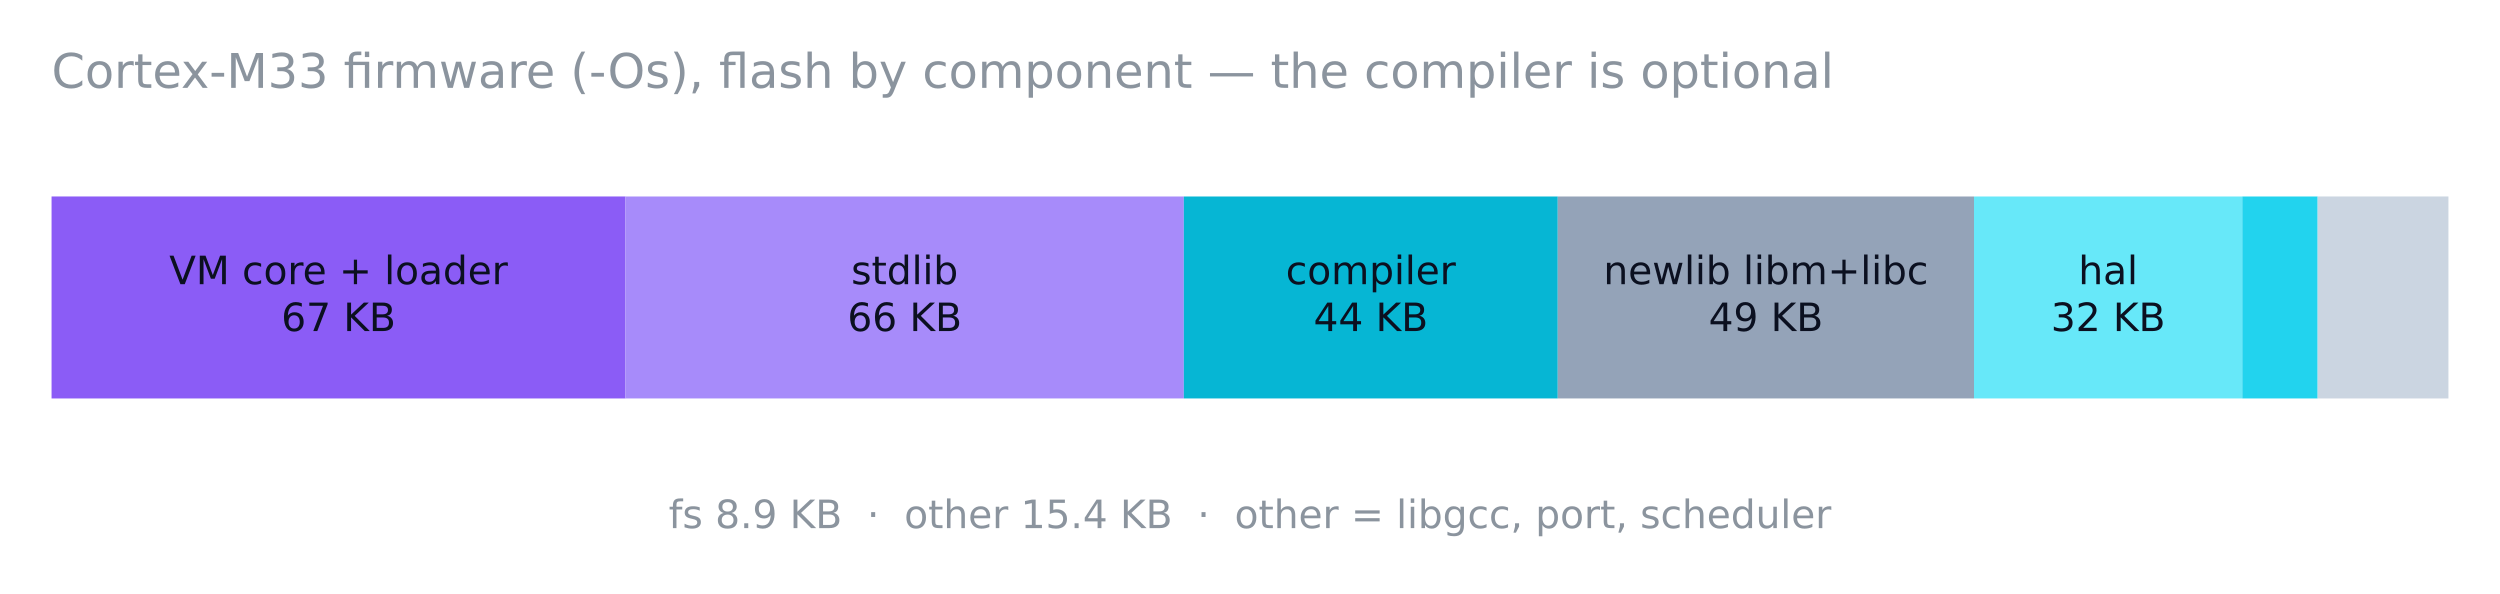
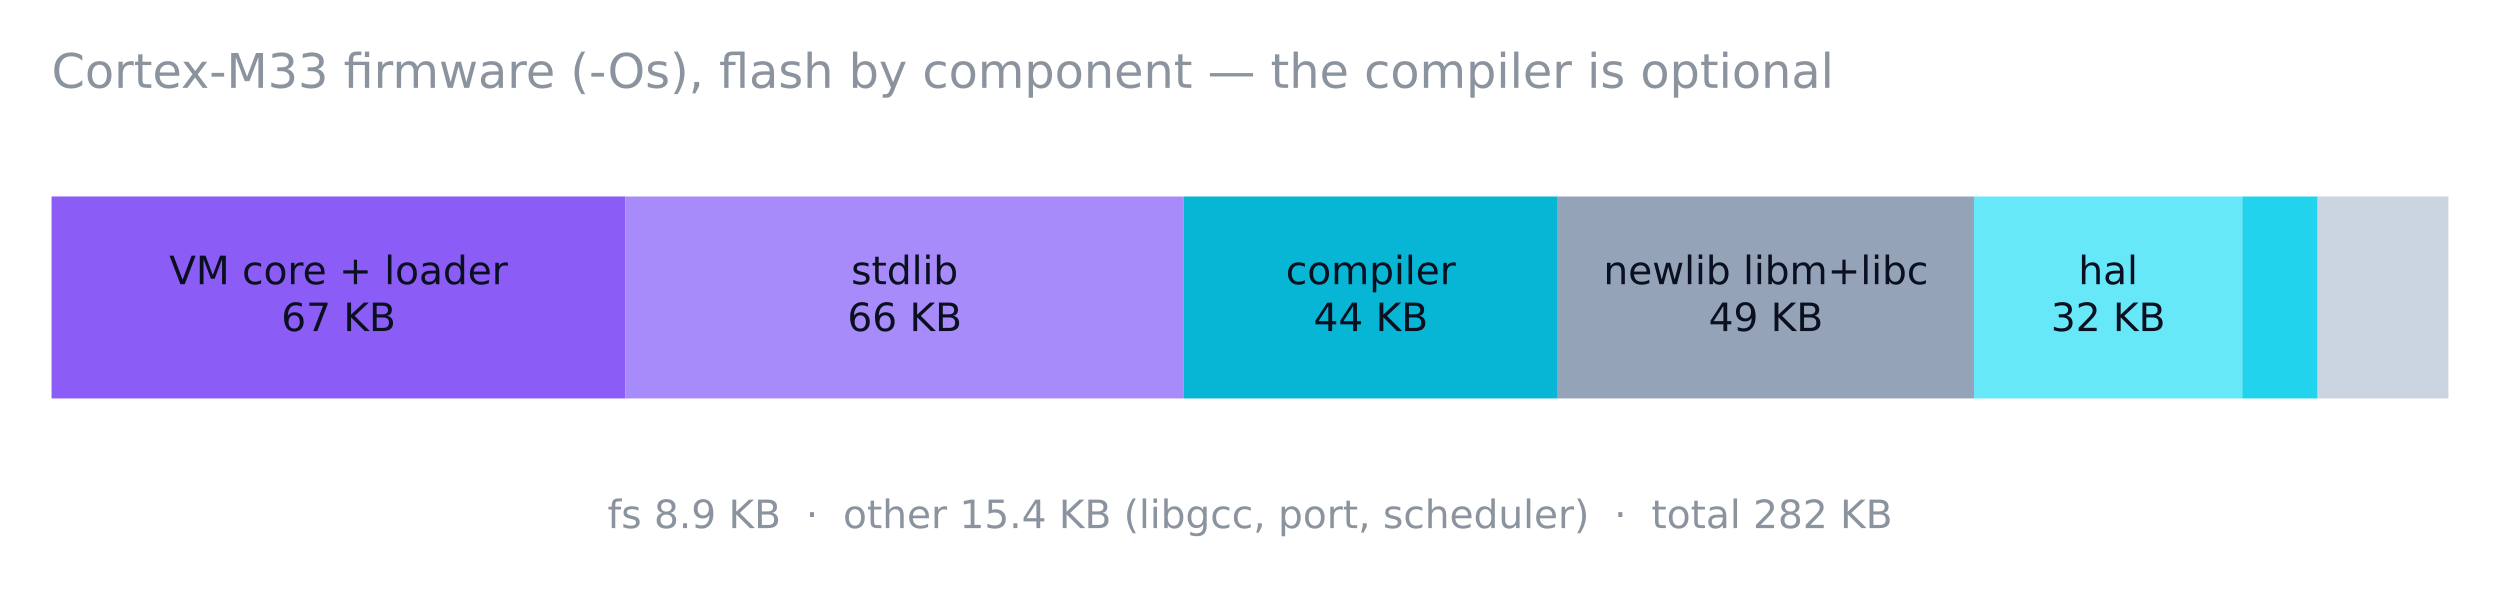
<svg xmlns="http://www.w3.org/2000/svg" xmlns:xlink="http://www.w3.org/1999/xlink" width="576pt" height="136.8pt" viewBox="0 0 576 136.8" version="1.1">
  <defs>
    <style type="text/css">*{stroke-linejoin: round; stroke-linecap: butt}</style>
  </defs>
  <g id="figure_1">
    <g id="patch_1">
      <path d="M 0 136.8  L 576 136.8  L 576 0  L 0 0  L 0 136.8  z " style="fill: none" />
    </g>
    <g id="axes_1">
      <g id="patch_2">
        <path d="M 11.88 110.838  L 564.12 110.838  L 564.12 26.237  L 11.88 26.237  L 11.88 110.838  z " style="fill: none" />
      </g>
      <g id="patch_3">
-         <path d="M 11.88 91.803  L 144.115 91.803  L 144.115 45.273  L 11.88 45.273  z " clip-path="url(#p2197cba59b)" style="fill: #8b5cf6" />
+         <path d="M 11.88 91.803  L 144.115 91.803  L 144.115 45.273  L 11.88 45.273  z " clip-path="url(#p94e95cafa4)" style="fill: #8b5cf6" />
      </g>
      <g id="patch_4">
-         <path d="M 144.115 91.803  L 272.755 91.803  L 272.755 45.273  L 144.115 45.273  z " clip-path="url(#p2197cba59b)" style="fill: #a78bfa" />
+         <path d="M 144.115 91.803  L 272.755 91.803  L 272.755 45.273  L 144.115 45.273  z " clip-path="url(#p94e95cafa4)" style="fill: #a78bfa" />
      </g>
      <g id="patch_5">
-         <path d="M 272.755 91.803  L 358.911 91.803  L 358.911 45.273  L 272.755 45.273  z " clip-path="url(#p2197cba59b)" style="fill: #06b6d4" />
+         <path d="M 272.755 91.803  L 358.911 91.803  L 358.911 45.273  L 272.755 45.273  z " clip-path="url(#p94e95cafa4)" style="fill: #06b6d4" />
      </g>
      <g id="patch_6">
-         <path d="M 358.911 91.803  L 454.809 91.803  L 454.809 45.273  L 358.911 45.273  z " clip-path="url(#p2197cba59b)" style="fill: #94a3b8" />
+         <path d="M 358.911 91.803  L 454.809 91.803  L 454.809 45.273  L 358.911 45.273  z " clip-path="url(#p94e95cafa4)" style="fill: #94a3b8" />
      </g>
      <g id="patch_7">
-         <path d="M 454.809 91.803  L 516.621 91.803  L 516.621 45.273  L 454.809 45.273  z " clip-path="url(#p2197cba59b)" style="fill: #67e8f9" />
+         <path d="M 454.809 91.803  L 516.621 91.803  L 516.621 45.273  L 454.809 45.273  z " clip-path="url(#p94e95cafa4)" style="fill: #67e8f9" />
      </g>
      <g id="patch_8">
-         <path d="M 516.621 91.803  L 533.988 91.803  L 533.988 45.273  L 516.621 45.273  z " clip-path="url(#p2197cba59b)" style="fill: #22d3ee" />
+         <path d="M 516.621 91.803  L 533.988 91.803  L 533.988 45.273  L 516.621 45.273  z " clip-path="url(#p94e95cafa4)" style="fill: #22d3ee" />
      </g>
      <g id="patch_9">
-         <path d="M 533.988 91.803  L 564.12 91.803  L 564.12 45.273  L 533.988 45.273  z " clip-path="url(#p2197cba59b)" style="fill: #cbd5e1" />
+         <path d="M 533.988 91.803  L 564.12 91.803  L 564.12 45.273  L 533.988 45.273  z " clip-path="url(#p94e95cafa4)" style="fill: #cbd5e1" />
      </g>
      <g id="matplotlib.axis_1">
        <g id="text_1">
-           <g style="fill: #8b949e" transform="translate(154.0645 121.6765) scale(0.09 -0.09)">
+           <g style="fill: #8b949e" transform="translate(139.9648 121.6765) scale(0.09 -0.09)">
            <defs>
              <path id="DejaVuSans-49" d="M 2375 4863  L 2375 4384  L 1825 4384  Q 1516 4384 1395 4259  Q 1275 4134 1275 3809  L 1275 3500  L 2222 3500  L 2222 3053  L 1275 3053  L 1275 0  L 697 0  L 697 3053  L 147 3053  L 147 3500  L 697 3500  L 697 3744  Q 697 4328 969 4595  Q 1241 4863 1831 4863  L 2375 4863  z " transform="scale(0.015625)" />
              <path id="DejaVuSans-56" d="M 2834 3397  L 2834 2853  Q 2591 2978 2328 3040  Q 2066 3103 1784 3103  Q 1356 3103 1142 2972  Q 928 2841 928 2578  Q 928 2378 1081 2264  Q 1234 2150 1697 2047  L 1894 2003  Q 2506 1872 2764 1633  Q 3022 1394 3022 966  Q 3022 478 2636 193  Q 2250 -91 1575 -91  Q 1294 -91 989 -36  Q 684 19 347 128  L 347 722  Q 666 556 975 473  Q 1284 391 1588 391  Q 1994 391 2212 530  Q 2431 669 2431 922  Q 2431 1156 2273 1281  Q 2116 1406 1581 1522  L 1381 1569  Q 847 1681 609 1914  Q 372 2147 372 2553  Q 372 3047 722 3315  Q 1072 3584 1716 3584  Q 2034 3584 2315 3537  Q 2597 3491 2834 3397  z " transform="scale(0.015625)" />
              <path id="DejaVuSans-3" transform="scale(0.015625)" />
              <path id="DejaVuSans-1b" d="M 2034 2216  Q 1584 2216 1326 1975  Q 1069 1734 1069 1313  Q 1069 891 1326 650  Q 1584 409 2034 409  Q 2484 409 2743 651  Q 3003 894 3003 1313  Q 3003 1734 2745 1975  Q 2488 2216 2034 2216  z M 1403 2484  Q 997 2584 770 2862  Q 544 3141 544 3541  Q 544 4100 942 4425  Q 1341 4750 2034 4750  Q 2731 4750 3128 4425  Q 3525 4100 3525 3541  Q 3525 3141 3298 2862  Q 3072 2584 2669 2484  Q 3125 2378 3379 2068  Q 3634 1759 3634 1313  Q 3634 634 3220 271  Q 2806 -91 2034 -91  Q 1263 -91 848 271  Q 434 634 434 1313  Q 434 1759 690 2068  Q 947 2378 1403 2484  z M 1172 3481  Q 1172 3119 1398 2916  Q 1625 2713 2034 2713  Q 2441 2713 2670 2916  Q 2900 3119 2900 3481  Q 2900 3844 2670 4047  Q 2441 4250 2034 4250  Q 1625 4250 1398 4047  Q 1172 3844 1172 3481  z " transform="scale(0.015625)" />
              <path id="DejaVuSans-11" d="M 684 794  L 1344 794  L 1344 0  L 684 0  L 684 794  z " transform="scale(0.015625)" />
              <path id="DejaVuSans-1c" d="M 703 97  L 703 672  Q 941 559 1184 500  Q 1428 441 1663 441  Q 2288 441 2617 861  Q 2947 1281 2994 2138  Q 2813 1869 2534 1725  Q 2256 1581 1919 1581  Q 1219 1581 811 2004  Q 403 2428 403 3163  Q 403 3881 828 4315  Q 1253 4750 1959 4750  Q 2769 4750 3195 4129  Q 3622 3509 3622 2328  Q 3622 1225 3098 567  Q 2575 -91 1691 -91  Q 1453 -91 1209 -44  Q 966 3 703 97  z M 1959 2075  Q 2384 2075 2632 2365  Q 2881 2656 2881 3163  Q 2881 3666 2632 3958  Q 2384 4250 1959 4250  Q 1534 4250 1286 3958  Q 1038 3666 1038 3163  Q 1038 2656 1286 2365  Q 1534 2075 1959 2075  z " transform="scale(0.015625)" />
              <path id="DejaVuSans-2e" d="M 628 4666  L 1259 4666  L 1259 2694  L 3353 4666  L 4166 4666  L 1850 2491  L 4331 0  L 3500 0  L 1259 2247  L 1259 0  L 628 0  L 628 4666  z " transform="scale(0.015625)" />
              <path id="DejaVuSans-25" d="M 1259 2228  L 1259 519  L 2272 519  Q 2781 519 3026 730  Q 3272 941 3272 1375  Q 3272 1813 3026 2020  Q 2781 2228 2272 2228  L 1259 2228  z M 1259 4147  L 1259 2741  L 2194 2741  Q 2656 2741 2882 2914  Q 3109 3088 3109 3444  Q 3109 3797 2882 3972  Q 2656 4147 2194 4147  L 1259 4147  z M 628 4666  L 2241 4666  Q 2963 4666 3353 4366  Q 3744 4066 3744 3513  Q 3744 3084 3544 2831  Q 3344 2578 2956 2516  Q 3422 2416 3680 2098  Q 3938 1781 3938 1306  Q 3938 681 3513 340  Q 3088 0 2303 0  L 628 0  L 628 4666  z " transform="scale(0.015625)" />
              <path id="DejaVuSans-79" d="M 684 2619  L 1344 2619  L 1344 1825  L 684 1825  L 684 2619  z " transform="scale(0.015625)" />
              <path id="DejaVuSans-52" d="M 1959 3097  Q 1497 3097 1228 2736  Q 959 2375 959 1747  Q 959 1119 1226 758  Q 1494 397 1959 397  Q 2419 397 2687 759  Q 2956 1122 2956 1747  Q 2956 2369 2687 2733  Q 2419 3097 1959 3097  z M 1959 3584  Q 2709 3584 3137 3096  Q 3566 2609 3566 1747  Q 3566 888 3137 398  Q 2709 -91 1959 -91  Q 1206 -91 779 398  Q 353 888 353 1747  Q 353 2609 779 3096  Q 1206 3584 1959 3584  z " transform="scale(0.015625)" />
              <path id="DejaVuSans-57" d="M 1172 4494  L 1172 3500  L 2356 3500  L 2356 3053  L 1172 3053  L 1172 1153  Q 1172 725 1289 603  Q 1406 481 1766 481  L 2356 481  L 2356 0  L 1766 0  Q 1100 0 847 248  Q 594 497 594 1153  L 594 3053  L 172 3053  L 172 3500  L 594 3500  L 594 4494  L 1172 4494  z " transform="scale(0.015625)" />
              <path id="DejaVuSans-4b" d="M 3513 2113  L 3513 0  L 2938 0  L 2938 2094  Q 2938 2591 2744 2837  Q 2550 3084 2163 3084  Q 1697 3084 1428 2787  Q 1159 2491 1159 1978  L 1159 0  L 581 0  L 581 4863  L 1159 4863  L 1159 2956  Q 1366 3272 1645 3428  Q 1925 3584 2291 3584  Q 2894 3584 3203 3211  Q 3513 2838 3513 2113  z " transform="scale(0.015625)" />
              <path id="DejaVuSans-48" d="M 3597 1894  L 3597 1613  L 953 1613  Q 991 1019 1311 708  Q 1631 397 2203 397  Q 2534 397 2845 478  Q 3156 559 3463 722  L 3463 178  Q 3153 47 2828 -22  Q 2503 -91 2169 -91  Q 1331 -91 842 396  Q 353 884 353 1716  Q 353 2575 817 3079  Q 1281 3584 2069 3584  Q 2775 3584 3186 3129  Q 3597 2675 3597 1894  z M 3022 2063  Q 3016 2534 2758 2815  Q 2500 3097 2075 3097  Q 1594 3097 1305 2825  Q 1016 2553 972 2059  L 3022 2063  z " transform="scale(0.015625)" />
              <path id="DejaVuSans-55" d="M 2631 2963  Q 2534 3019 2420 3045  Q 2306 3072 2169 3072  Q 1681 3072 1420 2755  Q 1159 2438 1159 1844  L 1159 0  L 581 0  L 581 3500  L 1159 3500  L 1159 2956  Q 1341 3275 1631 3429  Q 1922 3584 2338 3584  Q 2397 3584 2469 3576  Q 2541 3569 2628 3553  L 2631 2963  z " transform="scale(0.015625)" />
              <path id="DejaVuSans-14" d="M 794 531  L 1825 531  L 1825 4091  L 703 3866  L 703 4441  L 1819 4666  L 2450 4666  L 2450 531  L 3481 531  L 3481 0  L 794 0  L 794 531  z " transform="scale(0.015625)" />
              <path id="DejaVuSans-18" d="M 691 4666  L 3169 4666  L 3169 4134  L 1269 4134  L 1269 2991  Q 1406 3038 1543 3061  Q 1681 3084 1819 3084  Q 2600 3084 3056 2656  Q 3513 2228 3513 1497  Q 3513 744 3044 326  Q 2575 -91 1722 -91  Q 1428 -91 1123 -41  Q 819 9 494 109  L 494 744  Q 775 591 1075 516  Q 1375 441 1709 441  Q 2250 441 2565 725  Q 2881 1009 2881 1497  Q 2881 1984 2565 2268  Q 2250 2553 1709 2553  Q 1456 2553 1204 2497  Q 953 2441 691 2322  L 691 4666  z " transform="scale(0.015625)" />
              <path id="DejaVuSans-17" d="M 2419 4116  L 825 1625  L 2419 1625  L 2419 4116  z M 2253 4666  L 3047 4666  L 3047 1625  L 3713 1625  L 3713 1100  L 3047 1100  L 3047 0  L 2419 0  L 2419 1100  L 313 1100  L 313 1709  L 2253 4666  z " transform="scale(0.015625)" />
-               <path id="DejaVuSans-20" d="M 678 2906  L 4684 2906  L 4684 2381  L 678 2381  L 678 2906  z M 678 1631  L 4684 1631  L 4684 1100  L 678 1100  L 678 1631  z " transform="scale(0.015625)" />
+               <path id="DejaVuSans-b" d="M 1984 4856  Q 1566 4138 1362 3434  Q 1159 2731 1159 2009  Q 1159 1288 1364 580  Q 1569 -128 1984 -844  L 1484 -844  Q 1016 -109 783 600  Q 550 1309 550 2009  Q 550 2706 781 3412  Q 1013 4119 1484 4856  L 1984 4856  z " transform="scale(0.015625)" />
              <path id="DejaVuSans-4f" d="M 603 4863  L 1178 4863  L 1178 0  L 603 0  L 603 4863  z " transform="scale(0.015625)" />
              <path id="DejaVuSans-4c" d="M 603 3500  L 1178 3500  L 1178 0  L 603 0  L 603 3500  z M 603 4863  L 1178 4863  L 1178 4134  L 603 4134  L 603 4863  z " transform="scale(0.015625)" />
              <path id="DejaVuSans-45" d="M 3116 1747  Q 3116 2381 2855 2742  Q 2594 3103 2138 3103  Q 1681 3103 1420 2742  Q 1159 2381 1159 1747  Q 1159 1113 1420 752  Q 1681 391 2138 391  Q 2594 391 2855 752  Q 3116 1113 3116 1747  z M 1159 2969  Q 1341 3281 1617 3432  Q 1894 3584 2278 3584  Q 2916 3584 3314 3078  Q 3713 2572 3713 1747  Q 3713 922 3314 415  Q 2916 -91 2278 -91  Q 1894 -91 1617 61  Q 1341 213 1159 525  L 1159 0  L 581 0  L 581 4863  L 1159 4863  L 1159 2969  z " transform="scale(0.015625)" />
              <path id="DejaVuSans-4a" d="M 2906 1791  Q 2906 2416 2648 2759  Q 2391 3103 1925 3103  Q 1463 3103 1205 2759  Q 947 2416 947 1791  Q 947 1169 1205 825  Q 1463 481 1925 481  Q 2391 481 2648 825  Q 2906 1169 2906 1791  z M 3481 434  Q 3481 -459 3084 -895  Q 2688 -1331 1869 -1331  Q 1566 -1331 1297 -1286  Q 1028 -1241 775 -1147  L 775 -588  Q 1028 -725 1275 -790  Q 1522 -856 1778 -856  Q 2344 -856 2625 -561  Q 2906 -266 2906 331  L 2906 616  Q 2728 306 2450 153  Q 2172 0 1784 0  Q 1141 0 747 490  Q 353 981 353 1791  Q 353 2603 747 3093  Q 1141 3584 1784 3584  Q 2172 3584 2450 3431  Q 2728 3278 2906 2969  L 2906 3500  L 3481 3500  L 3481 434  z " transform="scale(0.015625)" />
              <path id="DejaVuSans-46" d="M 3122 3366  L 3122 2828  Q 2878 2963 2633 3030  Q 2388 3097 2138 3097  Q 1578 3097 1268 2742  Q 959 2388 959 1747  Q 959 1106 1268 751  Q 1578 397 2138 397  Q 2388 397 2633 464  Q 2878 531 3122 666  L 3122 134  Q 2881 22 2623 -34  Q 2366 -91 2075 -91  Q 1284 -91 818 406  Q 353 903 353 1747  Q 353 2603 823 3093  Q 1294 3584 2113 3584  Q 2378 3584 2631 3529  Q 2884 3475 3122 3366  z " transform="scale(0.015625)" />
              <path id="DejaVuSans-f" d="M 750 794  L 1409 794  L 1409 256  L 897 -744  L 494 -744  L 750 256  L 750 794  z " transform="scale(0.015625)" />
              <path id="DejaVuSans-53" d="M 1159 525  L 1159 -1331  L 581 -1331  L 581 3500  L 1159 3500  L 1159 2969  Q 1341 3281 1617 3432  Q 1894 3584 2278 3584  Q 2916 3584 3314 3078  Q 3713 2572 3713 1747  Q 3713 922 3314 415  Q 2916 -91 2278 -91  Q 1894 -91 1617 61  Q 1341 213 1159 525  z M 3116 1747  Q 3116 2381 2855 2742  Q 2594 3103 2138 3103  Q 1681 3103 1420 2742  Q 1159 2381 1159 1747  Q 1159 1113 1420 752  Q 1681 391 2138 391  Q 2594 391 2855 752  Q 3116 1113 3116 1747  z " transform="scale(0.015625)" />
              <path id="DejaVuSans-47" d="M 2906 2969  L 2906 4863  L 3481 4863  L 3481 0  L 2906 0  L 2906 525  Q 2725 213 2448 61  Q 2172 -91 1784 -91  Q 1150 -91 751 415  Q 353 922 353 1747  Q 353 2572 751 3078  Q 1150 3584 1784 3584  Q 2172 3584 2448 3432  Q 2725 3281 2906 2969  z M 947 1747  Q 947 1113 1208 752  Q 1469 391 1925 391  Q 2381 391 2643 752  Q 2906 1113 2906 1747  Q 2906 2381 2643 2742  Q 2381 3103 1925 3103  Q 1469 3103 1208 2742  Q 947 2381 947 1747  z " transform="scale(0.015625)" />
              <path id="DejaVuSans-58" d="M 544 1381  L 544 3500  L 1119 3500  L 1119 1403  Q 1119 906 1312 657  Q 1506 409 1894 409  Q 2359 409 2629 706  Q 2900 1003 2900 1516  L 2900 3500  L 3475 3500  L 3475 0  L 2900 0  L 2900 538  Q 2691 219 2414 64  Q 2138 -91 1772 -91  Q 1169 -91 856 284  Q 544 659 544 1381  z M 1991 3584  L 1991 3584  z " transform="scale(0.015625)" />
+               <path id="DejaVuSans-c" d="M 513 4856  L 1013 4856  Q 1481 4119 1714 3412  Q 1947 2706 1947 2009  Q 1947 1309 1714 600  Q 1481 -109 1013 -844  L 513 -844  Q 928 -128 1133 580  Q 1338 1288 1338 2009  Q 1338 2731 1133 3434  Q 928 4138 513 4856  z " transform="scale(0.015625)" />
+               <path id="DejaVuSans-44" d="M 2194 1759  Q 1497 1759 1228 1600  Q 959 1441 959 1056  Q 959 750 1161 570  Q 1363 391 1709 391  Q 2188 391 2477 730  Q 2766 1069 2766 1631  L 2766 1759  L 2194 1759  z M 3341 1997  L 3341 0  L 2766 0  L 2766 531  Q 2569 213 2275 61  Q 1981 -91 1556 -91  Q 1019 -91 701 211  Q 384 513 384 1019  Q 384 1609 779 1909  Q 1175 2209 1959 2209  L 2766 2209  L 2766 2266  Q 2766 2663 2505 2880  Q 2244 3097 1772 3097  Q 1472 3097 1187 3025  Q 903 2953 641 2809  L 641 3341  Q 956 3463 1253 3523  Q 1550 3584 1831 3584  Q 2591 3584 2966 3190  Q 3341 2797 3341 1997  z " transform="scale(0.015625)" />
+               <path id="DejaVuSans-15" d="M 1228 531  L 3431 531  L 3431 0  L 469 0  L 469 531  Q 828 903 1448 1529  Q 2069 2156 2228 2338  Q 2531 2678 2651 2914  Q 2772 3150 2772 3378  Q 2772 3750 2511 3984  Q 2250 4219 1831 4219  Q 1534 4219 1204 4116  Q 875 4013 500 3803  L 500 4441  Q 881 4594 1212 4672  Q 1544 4750 1819 4750  Q 2544 4750 2975 4387  Q 3406 4025 3406 3419  Q 3406 3131 3298 2873  Q 3191 2616 2906 2266  Q 2828 2175 2409 1742  Q 1991 1309 1228 531  z " transform="scale(0.015625)" />
            </defs>
            <use xlink:href="#DejaVuSans-49" />
            <use xlink:href="#DejaVuSans-56" transform="translate(35.20312 0)" />
            <use xlink:href="#DejaVuSans-3" transform="translate(87.29688 0)" />
            <use xlink:href="#DejaVuSans-1b" transform="translate(119.0781 0)" />
            <use xlink:href="#DejaVuSans-11" transform="translate(182.7031 0)" />
            <use xlink:href="#DejaVuSans-1c" transform="translate(214.4844 0)" />
            <use xlink:href="#DejaVuSans-3" transform="translate(278.1094 0)" />
            <use xlink:href="#DejaVuSans-2e" transform="translate(309.8906 0)" />
            <use xlink:href="#DejaVuSans-25" transform="translate(375.4688 0)" />
            <use xlink:href="#DejaVuSans-3" transform="translate(444.0781 0)" />
            <use xlink:href="#DejaVuSans-3" transform="translate(475.8594 0)" />
            <use xlink:href="#DejaVuSans-79" transform="translate(507.6406 0)" />
            <use xlink:href="#DejaVuSans-3" transform="translate(539.4219 0)" />
            <use xlink:href="#DejaVuSans-3" transform="translate(571.2031 0)" />
            <use xlink:href="#DejaVuSans-52" transform="translate(602.9844 0)" />
            <use xlink:href="#DejaVuSans-57" transform="translate(664.1719 0)" />
            <use xlink:href="#DejaVuSans-4b" transform="translate(703.375 0)" />
            <use xlink:href="#DejaVuSans-48" transform="translate(766.75 0)" />
            <use xlink:href="#DejaVuSans-55" transform="translate(828.2812 0)" />
            <use xlink:href="#DejaVuSans-3" transform="translate(869.3906 0)" />
            <use xlink:href="#DejaVuSans-14" transform="translate(901.1719 0)" />
            <use xlink:href="#DejaVuSans-18" transform="translate(964.7969 0)" />
            <use xlink:href="#DejaVuSans-11" transform="translate(1028.422 0)" />
            <use xlink:href="#DejaVuSans-17" transform="translate(1060.203 0)" />
            <use xlink:href="#DejaVuSans-3" transform="translate(1123.828 0)" />
            <use xlink:href="#DejaVuSans-2e" transform="translate(1155.609 0)" />
            <use xlink:href="#DejaVuSans-25" transform="translate(1221.188 0)" />
            <use xlink:href="#DejaVuSans-3" transform="translate(1289.797 0)" />
-             <use xlink:href="#DejaVuSans-3" transform="translate(1321.578 0)" />
-             <use xlink:href="#DejaVuSans-79" transform="translate(1353.359 0)" />
-             <use xlink:href="#DejaVuSans-3" transform="translate(1385.141 0)" />
-             <use xlink:href="#DejaVuSans-3" transform="translate(1416.922 0)" />
-             <use xlink:href="#DejaVuSans-52" transform="translate(1448.703 0)" />
-             <use xlink:href="#DejaVuSans-57" transform="translate(1509.891 0)" />
-             <use xlink:href="#DejaVuSans-4b" transform="translate(1549.094 0)" />
-             <use xlink:href="#DejaVuSans-48" transform="translate(1612.469 0)" />
-             <use xlink:href="#DejaVuSans-55" transform="translate(1674 0)" />
-             <use xlink:href="#DejaVuSans-3" transform="translate(1715.109 0)" />
-             <use xlink:href="#DejaVuSans-20" transform="translate(1746.891 0)" />
-             <use xlink:href="#DejaVuSans-3" transform="translate(1830.688 0)" />
-             <use xlink:href="#DejaVuSans-4f" transform="translate(1862.469 0)" />
-             <use xlink:href="#DejaVuSans-4c" transform="translate(1890.25 0)" />
-             <use xlink:href="#DejaVuSans-45" transform="translate(1918.031 0)" />
-             <use xlink:href="#DejaVuSans-4a" transform="translate(1981.516 0)" />
-             <use xlink:href="#DejaVuSans-46" transform="translate(2045 0)" />
-             <use xlink:href="#DejaVuSans-46" transform="translate(2099.984 0)" />
-             <use xlink:href="#DejaVuSans-f" transform="translate(2154.969 0)" />
-             <use xlink:href="#DejaVuSans-3" transform="translate(2186.75 0)" />
-             <use xlink:href="#DejaVuSans-53" transform="translate(2218.531 0)" />
-             <use xlink:href="#DejaVuSans-52" transform="translate(2282.016 0)" />
-             <use xlink:href="#DejaVuSans-55" transform="translate(2343.203 0)" />
-             <use xlink:href="#DejaVuSans-57" transform="translate(2384.312 0)" />
-             <use xlink:href="#DejaVuSans-f" transform="translate(2423.516 0)" />
-             <use xlink:href="#DejaVuSans-3" transform="translate(2455.297 0)" />
-             <use xlink:href="#DejaVuSans-56" transform="translate(2487.078 0)" />
-             <use xlink:href="#DejaVuSans-46" transform="translate(2539.172 0)" />
-             <use xlink:href="#DejaVuSans-4b" transform="translate(2594.156 0)" />
-             <use xlink:href="#DejaVuSans-48" transform="translate(2657.531 0)" />
-             <use xlink:href="#DejaVuSans-47" transform="translate(2719.062 0)" />
-             <use xlink:href="#DejaVuSans-58" transform="translate(2782.547 0)" />
-             <use xlink:href="#DejaVuSans-4f" transform="translate(2845.922 0)" />
-             <use xlink:href="#DejaVuSans-48" transform="translate(2873.703 0)" />
-             <use xlink:href="#DejaVuSans-55" transform="translate(2935.234 0)" />
+             <use xlink:href="#DejaVuSans-b" transform="translate(1321.578 0)" />
+             <use xlink:href="#DejaVuSans-4f" transform="translate(1360.594 0)" />
+             <use xlink:href="#DejaVuSans-4c" transform="translate(1388.375 0)" />
+             <use xlink:href="#DejaVuSans-45" transform="translate(1416.156 0)" />
+             <use xlink:href="#DejaVuSans-4a" transform="translate(1479.641 0)" />
+             <use xlink:href="#DejaVuSans-46" transform="translate(1543.125 0)" />
+             <use xlink:href="#DejaVuSans-46" transform="translate(1598.109 0)" />
+             <use xlink:href="#DejaVuSans-f" transform="translate(1653.094 0)" />
+             <use xlink:href="#DejaVuSans-3" transform="translate(1684.875 0)" />
+             <use xlink:href="#DejaVuSans-53" transform="translate(1716.656 0)" />
+             <use xlink:href="#DejaVuSans-52" transform="translate(1780.141 0)" />
+             <use xlink:href="#DejaVuSans-55" transform="translate(1841.328 0)" />
+             <use xlink:href="#DejaVuSans-57" transform="translate(1882.438 0)" />
+             <use xlink:href="#DejaVuSans-f" transform="translate(1921.641 0)" />
+             <use xlink:href="#DejaVuSans-3" transform="translate(1953.422 0)" />
+             <use xlink:href="#DejaVuSans-56" transform="translate(1985.203 0)" />
+             <use xlink:href="#DejaVuSans-46" transform="translate(2037.297 0)" />
+             <use xlink:href="#DejaVuSans-4b" transform="translate(2092.281 0)" />
+             <use xlink:href="#DejaVuSans-48" transform="translate(2155.656 0)" />
+             <use xlink:href="#DejaVuSans-47" transform="translate(2217.188 0)" />
+             <use xlink:href="#DejaVuSans-58" transform="translate(2280.672 0)" />
+             <use xlink:href="#DejaVuSans-4f" transform="translate(2344.047 0)" />
+             <use xlink:href="#DejaVuSans-48" transform="translate(2371.828 0)" />
+             <use xlink:href="#DejaVuSans-55" transform="translate(2433.359 0)" />
+             <use xlink:href="#DejaVuSans-c" transform="translate(2474.469 0)" />
+             <use xlink:href="#DejaVuSans-3" transform="translate(2513.484 0)" />
+             <use xlink:href="#DejaVuSans-3" transform="translate(2545.266 0)" />
+             <use xlink:href="#DejaVuSans-79" transform="translate(2577.047 0)" />
+             <use xlink:href="#DejaVuSans-3" transform="translate(2608.828 0)" />
+             <use xlink:href="#DejaVuSans-3" transform="translate(2640.609 0)" />
+             <use xlink:href="#DejaVuSans-57" transform="translate(2672.391 0)" />
+             <use xlink:href="#DejaVuSans-52" transform="translate(2711.594 0)" />
+             <use xlink:href="#DejaVuSans-57" transform="translate(2772.781 0)" />
+             <use xlink:href="#DejaVuSans-44" transform="translate(2811.984 0)" />
+             <use xlink:href="#DejaVuSans-4f" transform="translate(2873.266 0)" />
+             <use xlink:href="#DejaVuSans-3" transform="translate(2901.047 0)" />
+             <use xlink:href="#DejaVuSans-15" transform="translate(2932.828 0)" />
+             <use xlink:href="#DejaVuSans-1b" transform="translate(2996.453 0)" />
+             <use xlink:href="#DejaVuSans-15" transform="translate(3060.078 0)" />
+             <use xlink:href="#DejaVuSans-3" transform="translate(3123.703 0)" />
+             <use xlink:href="#DejaVuSans-2e" transform="translate(3155.484 0)" />
+             <use xlink:href="#DejaVuSans-25" transform="translate(3221.062 0)" />
          </g>
        </g>
      </g>
      <g id="matplotlib.axis_2" />
      <g id="text_2">
        <g style="fill: #0b1020" transform="translate(38.99099 65.47502) scale(0.09 -0.09)">
          <defs>
            <path id="DejaVuSans-39" d="M 1831 0  L 50 4666  L 709 4666  L 2188 738  L 3669 4666  L 4325 4666  L 2547 0  L 1831 0  z " transform="scale(0.015625)" />
            <path id="DejaVuSans-30" d="M 628 4666  L 1569 4666  L 2759 1491  L 3956 4666  L 4897 4666  L 4897 0  L 4281 0  L 4281 4097  L 3078 897  L 2444 897  L 1241 4097  L 1241 0  L 628 0  L 628 4666  z " transform="scale(0.015625)" />
            <path id="DejaVuSans-e" d="M 2944 4013  L 2944 2272  L 4684 2272  L 4684 1741  L 2944 1741  L 2944 0  L 2419 0  L 2419 1741  L 678 1741  L 678 2272  L 2419 2272  L 2419 4013  L 2944 4013  z " transform="scale(0.015625)" />
-             <path id="DejaVuSans-44" d="M 2194 1759  Q 1497 1759 1228 1600  Q 959 1441 959 1056  Q 959 750 1161 570  Q 1363 391 1709 391  Q 2188 391 2477 730  Q 2766 1069 2766 1631  L 2766 1759  L 2194 1759  z M 3341 1997  L 3341 0  L 2766 0  L 2766 531  Q 2569 213 2275 61  Q 1981 -91 1556 -91  Q 1019 -91 701 211  Q 384 513 384 1019  Q 384 1609 779 1909  Q 1175 2209 1959 2209  L 2766 2209  L 2766 2266  Q 2766 2663 2505 2880  Q 2244 3097 1772 3097  Q 1472 3097 1187 3025  Q 903 2953 641 2809  L 641 3341  Q 956 3463 1253 3523  Q 1550 3584 1831 3584  Q 2591 3584 2966 3190  Q 3341 2797 3341 1997  z " transform="scale(0.015625)" />
          </defs>
          <use xlink:href="#DejaVuSans-39" />
          <use xlink:href="#DejaVuSans-30" transform="translate(68.40625 0)" />
          <use xlink:href="#DejaVuSans-3" transform="translate(154.6875 0)" />
          <use xlink:href="#DejaVuSans-46" transform="translate(186.4688 0)" />
          <use xlink:href="#DejaVuSans-52" transform="translate(241.4531 0)" />
          <use xlink:href="#DejaVuSans-55" transform="translate(302.6406 0)" />
          <use xlink:href="#DejaVuSans-48" transform="translate(341.5469 0)" />
          <use xlink:href="#DejaVuSans-3" transform="translate(403.0781 0)" />
          <use xlink:href="#DejaVuSans-e" transform="translate(434.8594 0)" />
          <use xlink:href="#DejaVuSans-3" transform="translate(518.6562 0)" />
          <use xlink:href="#DejaVuSans-4f" transform="translate(550.4375 0)" />
          <use xlink:href="#DejaVuSans-52" transform="translate(578.2188 0)" />
          <use xlink:href="#DejaVuSans-44" transform="translate(639.4062 0)" />
          <use xlink:href="#DejaVuSans-47" transform="translate(700.6875 0)" />
          <use xlink:href="#DejaVuSans-48" transform="translate(764.1719 0)" />
          <use xlink:href="#DejaVuSans-55" transform="translate(825.7031 0)" />
        </g>
        <g style="fill: #0b1020" transform="translate(64.80271 76.27678) scale(0.09 -0.09)">
          <defs>
            <path id="DejaVuSans-19" d="M 2113 2584  Q 1688 2584 1439 2293  Q 1191 2003 1191 1497  Q 1191 994 1439 701  Q 1688 409 2113 409  Q 2538 409 2786 701  Q 3034 994 3034 1497  Q 3034 2003 2786 2293  Q 2538 2584 2113 2584  z M 3366 4563  L 3366 3988  Q 3128 4100 2886 4159  Q 2644 4219 2406 4219  Q 1781 4219 1451 3797  Q 1122 3375 1075 2522  Q 1259 2794 1537 2939  Q 1816 3084 2150 3084  Q 2853 3084 3261 2657  Q 3669 2231 3669 1497  Q 3669 778 3244 343  Q 2819 -91 2113 -91  Q 1303 -91 875 529  Q 447 1150 447 2328  Q 447 3434 972 4092  Q 1497 4750 2381 4750  Q 2619 4750 2861 4703  Q 3103 4656 3366 4563  z " transform="scale(0.015625)" />
            <path id="DejaVuSans-1a" d="M 525 4666  L 3525 4666  L 3525 4397  L 1831 0  L 1172 0  L 2766 4134  L 525 4134  L 525 4666  z " transform="scale(0.015625)" />
          </defs>
          <use xlink:href="#DejaVuSans-19" />
          <use xlink:href="#DejaVuSans-1a" transform="translate(63.625 0)" />
          <use xlink:href="#DejaVuSans-3" transform="translate(127.25 0)" />
          <use xlink:href="#DejaVuSans-2e" transform="translate(159.0312 0)" />
          <use xlink:href="#DejaVuSans-25" transform="translate(224.6094 0)" />
        </g>
      </g>
      <g id="text_3">
        <g style="fill: #0b1020" transform="translate(196.1127 65.47502) scale(0.09 -0.09)">
          <use xlink:href="#DejaVuSans-56" />
          <use xlink:href="#DejaVuSans-57" transform="translate(52.09375 0)" />
          <use xlink:href="#DejaVuSans-47" transform="translate(91.29688 0)" />
          <use xlink:href="#DejaVuSans-4f" transform="translate(154.7812 0)" />
          <use xlink:href="#DejaVuSans-4c" transform="translate(182.5625 0)" />
          <use xlink:href="#DejaVuSans-45" transform="translate(210.3438 0)" />
        </g>
        <g style="fill: #0b1020" transform="translate(195.2401 76.27678) scale(0.09 -0.09)">
          <use xlink:href="#DejaVuSans-19" />
          <use xlink:href="#DejaVuSans-19" transform="translate(63.625 0)" />
          <use xlink:href="#DejaVuSans-3" transform="translate(127.25 0)" />
          <use xlink:href="#DejaVuSans-2e" transform="translate(159.0312 0)" />
          <use xlink:href="#DejaVuSans-25" transform="translate(224.6094 0)" />
        </g>
      </g>
      <g id="text_4">
        <g style="fill: #0b1020" transform="translate(296.2462 65.47502) scale(0.09 -0.09)">
          <defs>
            <path id="DejaVuSans-50" d="M 3328 2828  Q 3544 3216 3844 3400  Q 4144 3584 4550 3584  Q 5097 3584 5394 3201  Q 5691 2819 5691 2113  L 5691 0  L 5113 0  L 5113 2094  Q 5113 2597 4934 2840  Q 4756 3084 4391 3084  Q 3944 3084 3684 2787  Q 3425 2491 3425 1978  L 3425 0  L 2847 0  L 2847 2094  Q 2847 2600 2669 2842  Q 2491 3084 2119 3084  Q 1678 3084 1418 2786  Q 1159 2488 1159 1978  L 1159 0  L 581 0  L 581 3500  L 1159 3500  L 1159 2956  Q 1356 3278 1631 3431  Q 1906 3584 2284 3584  Q 2666 3584 2933 3390  Q 3200 3197 3328 2828  z " transform="scale(0.015625)" />
          </defs>
          <use xlink:href="#DejaVuSans-46" />
          <use xlink:href="#DejaVuSans-52" transform="translate(54.98438 0)" />
          <use xlink:href="#DejaVuSans-50" transform="translate(116.1719 0)" />
          <use xlink:href="#DejaVuSans-53" transform="translate(213.5781 0)" />
          <use xlink:href="#DejaVuSans-4c" transform="translate(277.0625 0)" />
          <use xlink:href="#DejaVuSans-4f" transform="translate(304.8438 0)" />
          <use xlink:href="#DejaVuSans-48" transform="translate(332.625 0)" />
          <use xlink:href="#DejaVuSans-55" transform="translate(394.1562 0)" />
        </g>
        <g style="fill: #0b1020" transform="translate(302.6383 76.27678) scale(0.09 -0.09)">
          <use xlink:href="#DejaVuSans-17" />
          <use xlink:href="#DejaVuSans-17" transform="translate(63.625 0)" />
          <use xlink:href="#DejaVuSans-3" transform="translate(127.25 0)" />
          <use xlink:href="#DejaVuSans-2e" transform="translate(159.0312 0)" />
          <use xlink:href="#DejaVuSans-25" transform="translate(224.6094 0)" />
        </g>
      </g>
      <g id="text_5">
        <g style="fill: #0b1020" transform="translate(369.4295 65.47502) scale(0.09 -0.09)">
          <defs>
            <path id="DejaVuSans-51" d="M 3513 2113  L 3513 0  L 2938 0  L 2938 2094  Q 2938 2591 2744 2837  Q 2550 3084 2163 3084  Q 1697 3084 1428 2787  Q 1159 2491 1159 1978  L 1159 0  L 581 0  L 581 3500  L 1159 3500  L 1159 2956  Q 1366 3272 1645 3428  Q 1925 3584 2291 3584  Q 2894 3584 3203 3211  Q 3513 2838 3513 2113  z " transform="scale(0.015625)" />
            <path id="DejaVuSans-5a" d="M 269 3500  L 844 3500  L 1563 769  L 2278 3500  L 2956 3500  L 3675 769  L 4391 3500  L 4966 3500  L 4050 0  L 3372 0  L 2619 2869  L 1863 0  L 1184 0  L 269 3500  z " transform="scale(0.015625)" />
          </defs>
          <use xlink:href="#DejaVuSans-51" />
          <use xlink:href="#DejaVuSans-48" transform="translate(63.375 0)" />
          <use xlink:href="#DejaVuSans-5a" transform="translate(124.9062 0)" />
          <use xlink:href="#DejaVuSans-4f" transform="translate(206.6875 0)" />
          <use xlink:href="#DejaVuSans-4c" transform="translate(234.4688 0)" />
          <use xlink:href="#DejaVuSans-45" transform="translate(262.25 0)" />
          <use xlink:href="#DejaVuSans-3" transform="translate(325.7344 0)" />
          <use xlink:href="#DejaVuSans-4f" transform="translate(357.5156 0)" />
          <use xlink:href="#DejaVuSans-4c" transform="translate(385.2969 0)" />
          <use xlink:href="#DejaVuSans-45" transform="translate(413.0781 0)" />
          <use xlink:href="#DejaVuSans-50" transform="translate(476.5625 0)" />
          <use xlink:href="#DejaVuSans-e" transform="translate(573.9688 0)" />
          <use xlink:href="#DejaVuSans-4f" transform="translate(657.7656 0)" />
          <use xlink:href="#DejaVuSans-4c" transform="translate(685.5469 0)" />
          <use xlink:href="#DejaVuSans-45" transform="translate(713.3281 0)" />
          <use xlink:href="#DejaVuSans-46" transform="translate(776.8125 0)" />
        </g>
        <g style="fill: #0b1020" transform="translate(393.6655 76.27678) scale(0.09 -0.09)">
          <use xlink:href="#DejaVuSans-17" />
          <use xlink:href="#DejaVuSans-1c" transform="translate(63.625 0)" />
          <use xlink:href="#DejaVuSans-3" transform="translate(127.25 0)" />
          <use xlink:href="#DejaVuSans-2e" transform="translate(159.0312 0)" />
          <use xlink:href="#DejaVuSans-25" transform="translate(224.6094 0)" />
        </g>
      </g>
      <g id="text_6">
        <g style="fill: #0b1020" transform="translate(478.8554 65.47502) scale(0.09 -0.09)">
          <use xlink:href="#DejaVuSans-4b" />
          <use xlink:href="#DejaVuSans-44" transform="translate(63.375 0)" />
          <use xlink:href="#DejaVuSans-4f" transform="translate(124.6562 0)" />
        </g>
        <g style="fill: #0b1020" transform="translate(472.5203 76.27678) scale(0.09 -0.09)">
          <defs>
            <path id="DejaVuSans-16" d="M 2597 2516  Q 3050 2419 3304 2112  Q 3559 1806 3559 1356  Q 3559 666 3084 287  Q 2609 -91 1734 -91  Q 1441 -91 1130 -33  Q 819 25 488 141  L 488 750  Q 750 597 1062 519  Q 1375 441 1716 441  Q 2309 441 2620 675  Q 2931 909 2931 1356  Q 2931 1769 2642 2001  Q 2353 2234 1838 2234  L 1294 2234  L 1294 2753  L 1863 2753  Q 2328 2753 2575 2939  Q 2822 3125 2822 3475  Q 2822 3834 2567 4026  Q 2313 4219 1838 4219  Q 1578 4219 1281 4162  Q 984 4106 628 3988  L 628 4550  Q 988 4650 1302 4700  Q 1616 4750 1894 4750  Q 2613 4750 3031 4423  Q 3450 4097 3450 3541  Q 3450 3153 3228 2886  Q 3006 2619 2597 2516  z " transform="scale(0.015625)" />
-             <path id="DejaVuSans-15" d="M 1228 531  L 3431 531  L 3431 0  L 469 0  L 469 531  Q 828 903 1448 1529  Q 2069 2156 2228 2338  Q 2531 2678 2651 2914  Q 2772 3150 2772 3378  Q 2772 3750 2511 3984  Q 2250 4219 1831 4219  Q 1534 4219 1204 4116  Q 875 4013 500 3803  L 500 4441  Q 881 4594 1212 4672  Q 1544 4750 1819 4750  Q 2544 4750 2975 4387  Q 3406 4025 3406 3419  Q 3406 3131 3298 2873  Q 3191 2616 2906 2266  Q 2828 2175 2409 1742  Q 1991 1309 1228 531  z " transform="scale(0.015625)" />
          </defs>
          <use xlink:href="#DejaVuSans-16" />
          <use xlink:href="#DejaVuSans-15" transform="translate(63.625 0)" />
          <use xlink:href="#DejaVuSans-3" transform="translate(127.25 0)" />
          <use xlink:href="#DejaVuSans-2e" transform="translate(159.0312 0)" />
          <use xlink:href="#DejaVuSans-25" transform="translate(224.6094 0)" />
        </g>
      </g>
      <g id="text_7">
        <g style="fill: #8b949e" transform="translate(11.88 20.23742) scale(0.11 -0.11)">
          <defs>
            <path id="DejaVuSans-26" d="M 4122 4306  L 4122 3641  Q 3803 3938 3442 4084  Q 3081 4231 2675 4231  Q 1875 4231 1450 3742  Q 1025 3253 1025 2328  Q 1025 1406 1450 917  Q 1875 428 2675 428  Q 3081 428 3442 575  Q 3803 722 4122 1019  L 4122 359  Q 3791 134 3420 21  Q 3050 -91 2638 -91  Q 1578 -91 968 557  Q 359 1206 359 2328  Q 359 3453 968 4101  Q 1578 4750 2638 4750  Q 3056 4750 3426 4639  Q 3797 4528 4122 4306  z " transform="scale(0.015625)" />
            <path id="DejaVuSans-5b" d="M 3513 3500  L 2247 1797  L 3578 0  L 2900 0  L 1881 1375  L 863 0  L 184 0  L 1544 1831  L 300 3500  L 978 3500  L 1906 2253  L 2834 3500  L 3513 3500  z " transform="scale(0.015625)" />
            <path id="DejaVuSans-10" d="M 313 2009  L 1997 2009  L 1997 1497  L 313 1497  L 313 2009  z " transform="scale(0.015625)" />
            <path id="DejaVuSans-13af" d="M 3431 3500  L 3431 0  L 2853 0  L 2853 3053  L 1275 3053  L 1275 0  L 697 0  L 697 3053  L 147 3053  L 147 3500  L 697 3500  L 697 3744  Q 697 4316 967 4589  Q 1238 4863 1797 4863  L 2375 4863  L 2375 4384  L 1825 4384  Q 1516 4384 1395 4259  Q 1275 4134 1275 3809  L 1275 3500  L 3431 3500  z M 2853 4856  L 3431 4856  L 3431 4128  L 2853 4128  L 2853 4856  z " transform="scale(0.015625)" />
-             <path id="DejaVuSans-b" d="M 1984 4856  Q 1566 4138 1362 3434  Q 1159 2731 1159 2009  Q 1159 1288 1364 580  Q 1569 -128 1984 -844  L 1484 -844  Q 1016 -109 783 600  Q 550 1309 550 2009  Q 550 2706 781 3412  Q 1013 4119 1484 4856  L 1984 4856  z " transform="scale(0.015625)" />
            <path id="DejaVuSans-32" d="M 2522 4238  Q 1834 4238 1429 3725  Q 1025 3213 1025 2328  Q 1025 1447 1429 934  Q 1834 422 2522 422  Q 3209 422 3611 934  Q 4013 1447 4013 2328  Q 4013 3213 3611 3725  Q 3209 4238 2522 4238  z M 2522 4750  Q 3503 4750 4090 4092  Q 4678 3434 4678 2328  Q 4678 1225 4090 567  Q 3503 -91 2522 -91  Q 1538 -91 948 565  Q 359 1222 359 2328  Q 359 3434 948 4092  Q 1538 4750 2522 4750  z " transform="scale(0.015625)" />
-             <path id="DejaVuSans-c" d="M 513 4856  L 1013 4856  Q 1481 4119 1714 3412  Q 1947 2706 1947 2009  Q 1947 1309 1714 600  Q 1481 -109 1013 -844  L 513 -844  Q 928 -128 1133 580  Q 1338 1288 1338 2009  Q 1338 2731 1133 3434  Q 928 4138 513 4856  z " transform="scale(0.015625)" />
            <path id="DejaVuSans-13b0" d="M 1831 4863  L 3431 4863  L 3431 0  L 2853 0  L 2853 4384  L 1825 4384  Q 1516 4384 1395 4259  Q 1275 4134 1275 3809  L 1275 3500  L 2222 3500  L 2222 3053  L 1275 3053  L 1275 0  L 697 0  L 697 3053  L 147 3053  L 147 3500  L 697 3500  L 697 3744  Q 697 4328 969 4595  Q 1241 4863 1831 4863  z " transform="scale(0.015625)" />
            <path id="DejaVuSans-5c" d="M 2059 -325  Q 1816 -950 1584 -1140  Q 1353 -1331 966 -1331  L 506 -1331  L 506 -850  L 844 -850  Q 1081 -850 1212 -737  Q 1344 -625 1503 -206  L 1606 56  L 191 3500  L 800 3500  L 1894 763  L 2988 3500  L 3597 3500  L 2059 -325  z " transform="scale(0.015625)" />
            <path id="DejaVuSans-af6" d="M 313 1978  L 6088 1978  L 6088 1528  L 313 1528  L 313 1978  z " transform="scale(0.015625)" />
          </defs>
          <use xlink:href="#DejaVuSans-26" />
          <use xlink:href="#DejaVuSans-52" transform="translate(69.82812 0)" />
          <use xlink:href="#DejaVuSans-55" transform="translate(131.0156 0)" />
          <use xlink:href="#DejaVuSans-57" transform="translate(172.125 0)" />
          <use xlink:href="#DejaVuSans-48" transform="translate(211.3281 0)" />
          <use xlink:href="#DejaVuSans-5b" transform="translate(271.1094 0)" />
          <use xlink:href="#DejaVuSans-10" transform="translate(330.2969 0)" />
          <use xlink:href="#DejaVuSans-30" transform="translate(366.375 0)" />
          <use xlink:href="#DejaVuSans-16" transform="translate(452.6562 0)" />
          <use xlink:href="#DejaVuSans-16" transform="translate(516.2812 0)" />
          <use xlink:href="#DejaVuSans-3" transform="translate(579.9062 0)" />
          <use xlink:href="#DejaVuSans-13af" transform="translate(611.6875 0)" />
          <use xlink:href="#DejaVuSans-55" transform="translate(674.6719 0)" />
          <use xlink:href="#DejaVuSans-50" transform="translate(714.0312 0)" />
          <use xlink:href="#DejaVuSans-5a" transform="translate(811.4375 0)" />
          <use xlink:href="#DejaVuSans-44" transform="translate(893.2188 0)" />
          <use xlink:href="#DejaVuSans-55" transform="translate(954.5 0)" />
          <use xlink:href="#DejaVuSans-48" transform="translate(993.4062 0)" />
          <use xlink:href="#DejaVuSans-3" transform="translate(1054.938 0)" />
          <use xlink:href="#DejaVuSans-b" transform="translate(1086.719 0)" />
          <use xlink:href="#DejaVuSans-10" transform="translate(1125.734 0)" />
          <use xlink:href="#DejaVuSans-32" transform="translate(1164.594 0)" />
          <use xlink:href="#DejaVuSans-56" transform="translate(1243.312 0)" />
          <use xlink:href="#DejaVuSans-c" transform="translate(1295.406 0)" />
          <use xlink:href="#DejaVuSans-f" transform="translate(1334.422 0)" />
          <use xlink:href="#DejaVuSans-3" transform="translate(1366.203 0)" />
          <use xlink:href="#DejaVuSans-13b0" transform="translate(1397.984 0)" />
          <use xlink:href="#DejaVuSans-44" transform="translate(1460.969 0)" />
          <use xlink:href="#DejaVuSans-56" transform="translate(1522.25 0)" />
          <use xlink:href="#DejaVuSans-4b" transform="translate(1574.344 0)" />
          <use xlink:href="#DejaVuSans-3" transform="translate(1637.719 0)" />
          <use xlink:href="#DejaVuSans-45" transform="translate(1669.5 0)" />
          <use xlink:href="#DejaVuSans-5c" transform="translate(1732.984 0)" />
          <use xlink:href="#DejaVuSans-3" transform="translate(1792.172 0)" />
          <use xlink:href="#DejaVuSans-46" transform="translate(1823.953 0)" />
          <use xlink:href="#DejaVuSans-52" transform="translate(1878.938 0)" />
          <use xlink:href="#DejaVuSans-50" transform="translate(1940.125 0)" />
          <use xlink:href="#DejaVuSans-53" transform="translate(2037.531 0)" />
          <use xlink:href="#DejaVuSans-52" transform="translate(2101.016 0)" />
          <use xlink:href="#DejaVuSans-51" transform="translate(2162.203 0)" />
          <use xlink:href="#DejaVuSans-48" transform="translate(2225.578 0)" />
          <use xlink:href="#DejaVuSans-51" transform="translate(2287.109 0)" />
          <use xlink:href="#DejaVuSans-57" transform="translate(2350.484 0)" />
          <use xlink:href="#DejaVuSans-3" transform="translate(2389.688 0)" />
          <use xlink:href="#DejaVuSans-af6" transform="translate(2421.469 0)" />
          <use xlink:href="#DejaVuSans-3" transform="translate(2521.469 0)" />
          <use xlink:href="#DejaVuSans-57" transform="translate(2553.25 0)" />
          <use xlink:href="#DejaVuSans-4b" transform="translate(2592.453 0)" />
          <use xlink:href="#DejaVuSans-48" transform="translate(2655.828 0)" />
          <use xlink:href="#DejaVuSans-3" transform="translate(2717.359 0)" />
          <use xlink:href="#DejaVuSans-46" transform="translate(2749.141 0)" />
          <use xlink:href="#DejaVuSans-52" transform="translate(2804.125 0)" />
          <use xlink:href="#DejaVuSans-50" transform="translate(2865.312 0)" />
          <use xlink:href="#DejaVuSans-53" transform="translate(2962.719 0)" />
          <use xlink:href="#DejaVuSans-4c" transform="translate(3026.203 0)" />
          <use xlink:href="#DejaVuSans-4f" transform="translate(3053.984 0)" />
          <use xlink:href="#DejaVuSans-48" transform="translate(3081.766 0)" />
          <use xlink:href="#DejaVuSans-55" transform="translate(3143.297 0)" />
          <use xlink:href="#DejaVuSans-3" transform="translate(3184.406 0)" />
          <use xlink:href="#DejaVuSans-4c" transform="translate(3216.188 0)" />
          <use xlink:href="#DejaVuSans-56" transform="translate(3243.969 0)" />
          <use xlink:href="#DejaVuSans-3" transform="translate(3296.062 0)" />
          <use xlink:href="#DejaVuSans-52" transform="translate(3327.844 0)" />
          <use xlink:href="#DejaVuSans-53" transform="translate(3389.031 0)" />
          <use xlink:href="#DejaVuSans-57" transform="translate(3452.516 0)" />
          <use xlink:href="#DejaVuSans-4c" transform="translate(3491.719 0)" />
          <use xlink:href="#DejaVuSans-52" transform="translate(3519.5 0)" />
          <use xlink:href="#DejaVuSans-51" transform="translate(3580.688 0)" />
          <use xlink:href="#DejaVuSans-44" transform="translate(3644.062 0)" />
          <use xlink:href="#DejaVuSans-4f" transform="translate(3705.344 0)" />
        </g>
      </g>
    </g>
  </g>
  <defs>
-     <clipPath id="p2197cba59b">
+     <clipPath id="p94e95cafa4">
      <rect x="11.88" y="26.237" width="552.24" height="84.6" />
    </clipPath>
  </defs>
</svg>
